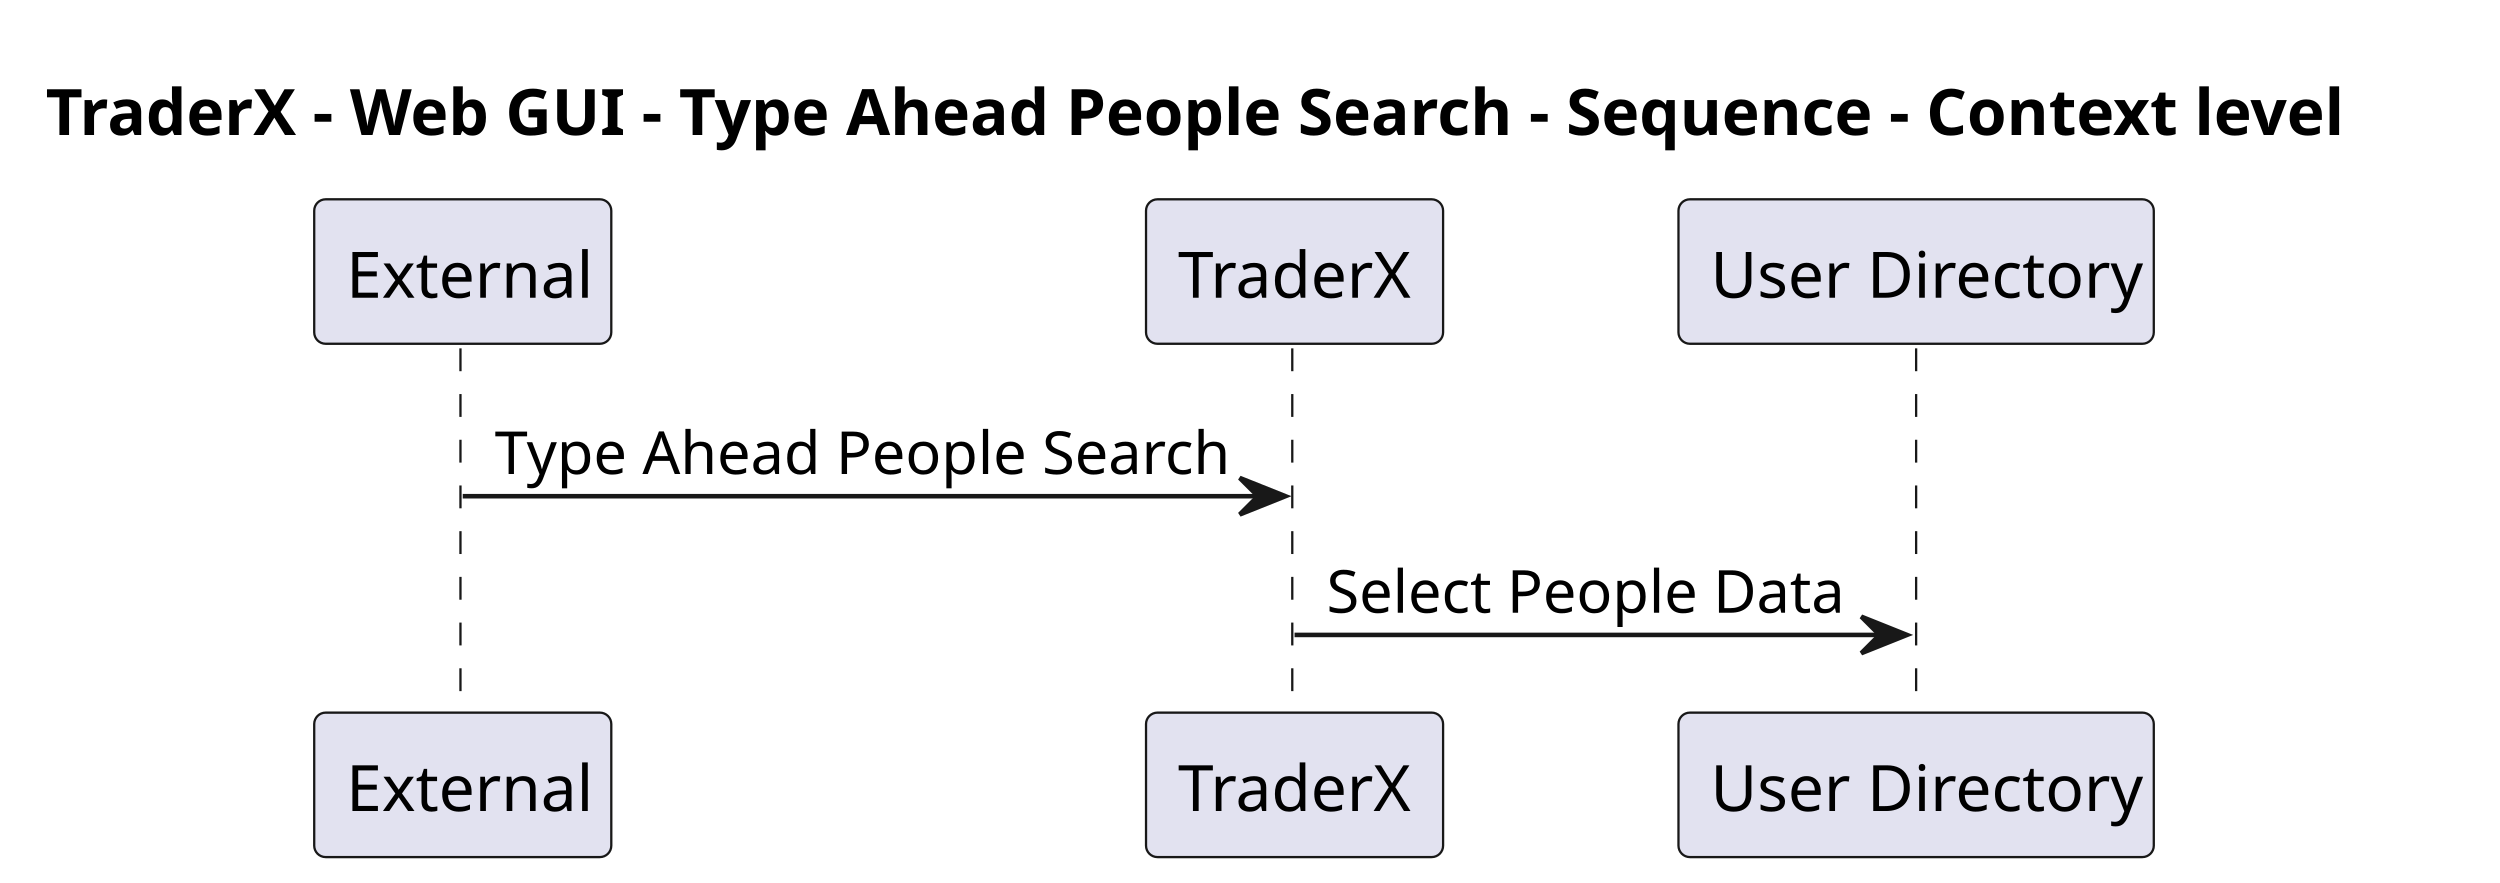
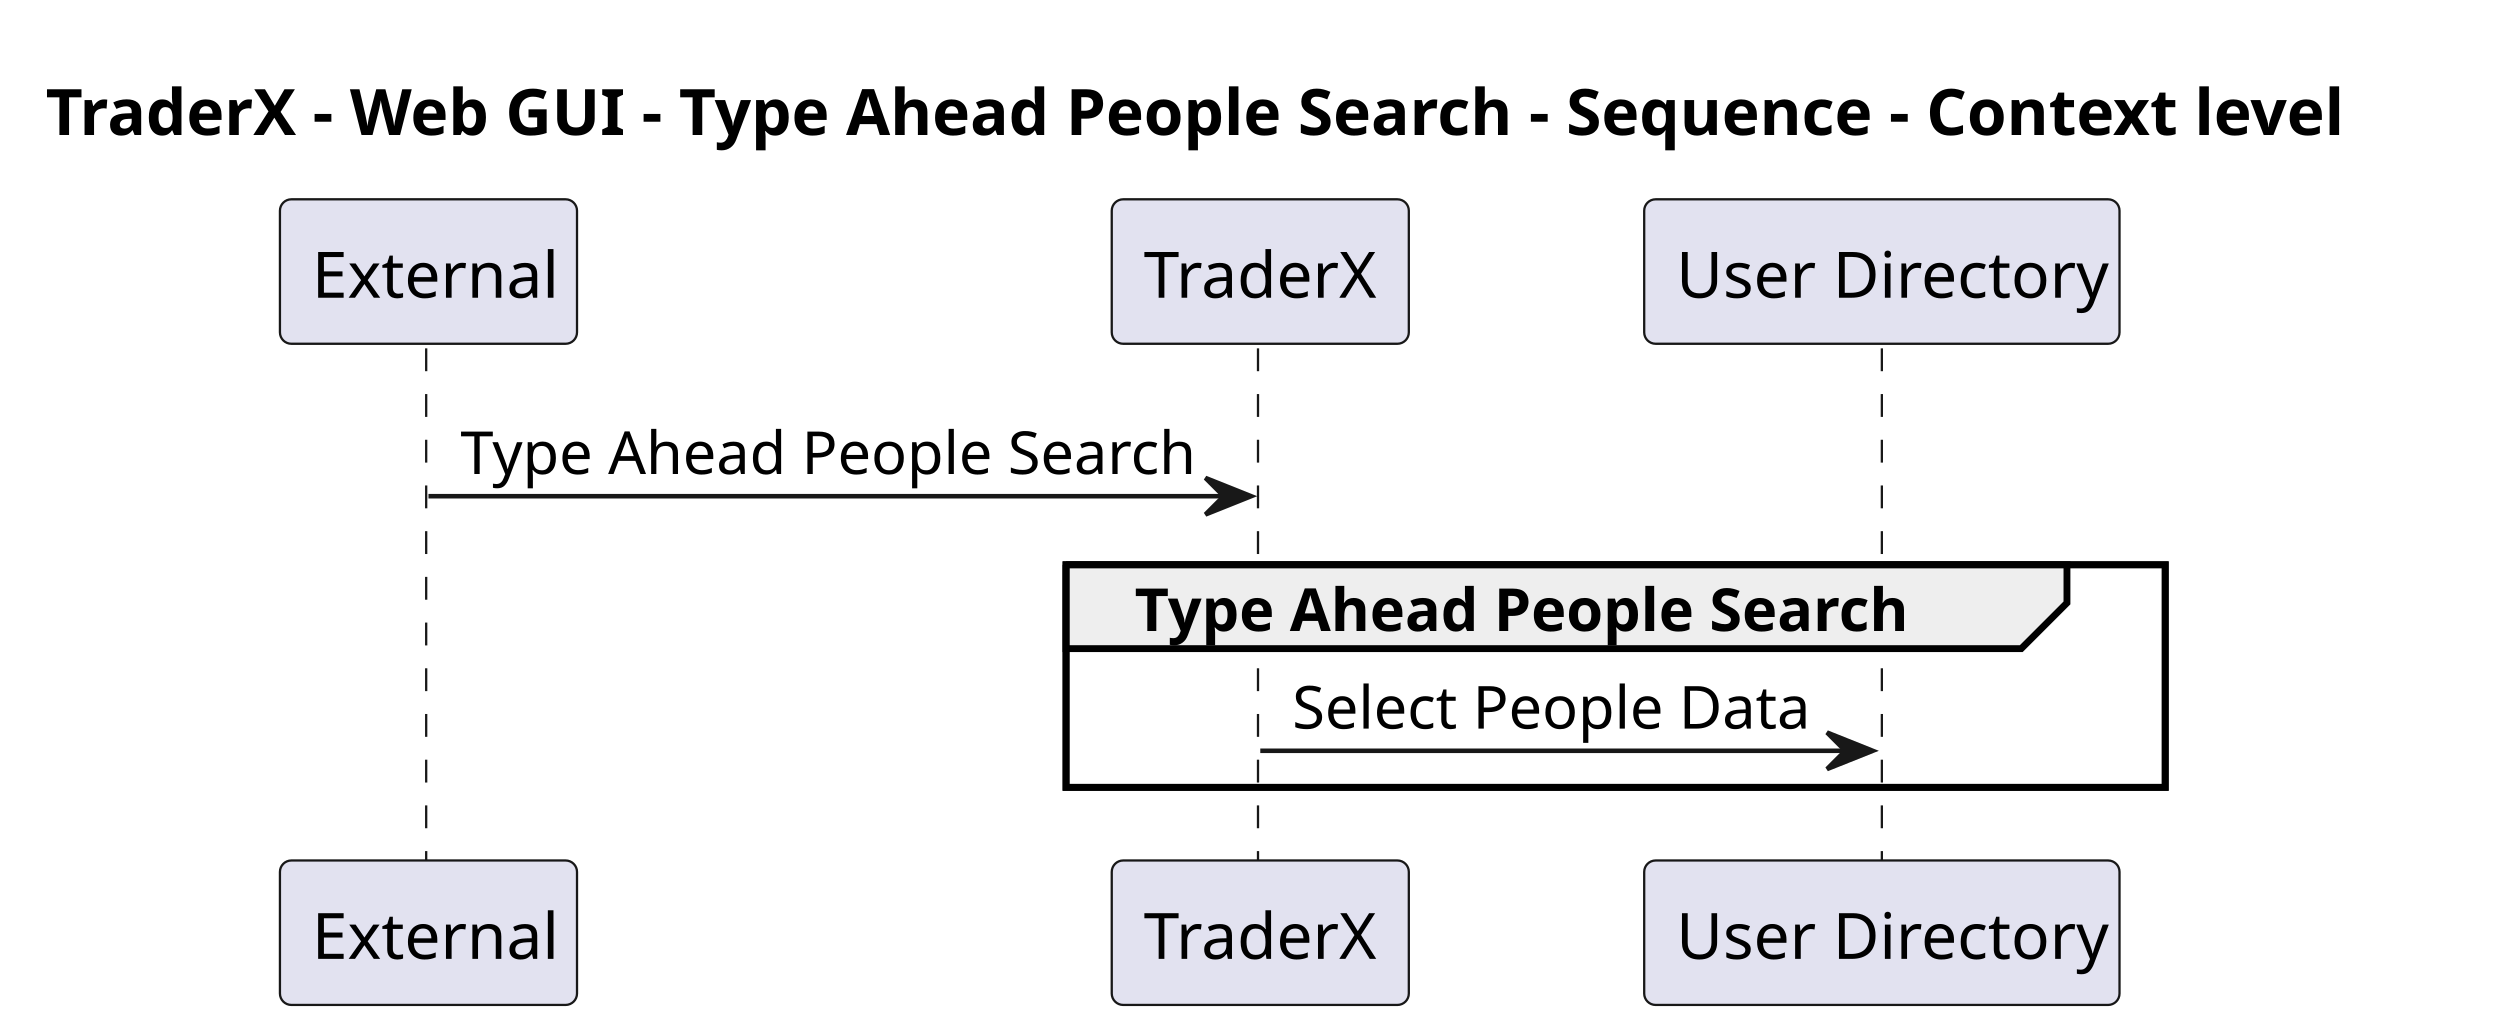
- <svg xmlns="http://www.w3.org/2000/svg" contentStyleType="text/css" height="193px" preserveAspectRatio="none" style="width:547px;height:193px;background:#FFFFFF;" version="1.1" viewBox="0 0 547 193" width="547px" zoomAndPan="magnify">
+ <svg xmlns="http://www.w3.org/2000/svg" contentStyleType="text/css" height="225px" preserveAspectRatio="none" style="width:547px;height:225px;background:#FFFFFF;" version="1.1" viewBox="0 0 547 225" width="547px" zoomAndPan="magnify">
  <defs />
  <g>
    <text fill="#000000" font-family="sans-serif" font-size="14" font-weight="bold" lengthAdjust="spacing" textLength="519" x="10" y="29.533">TraderX - Web GUI - Type Ahead People Search - Sequence - Context level</text>
-     <line style="stroke:#181818;stroke-width:0.5;stroke-dasharray:5.0,5.0;" x1="100.75" x2="100.75" y1="76.219" y2="156.922" />
-     <line style="stroke:#181818;stroke-width:0.5;stroke-dasharray:5.0,5.0;" x1="282.75" x2="282.75" y1="76.219" y2="156.922" />
-     <line style="stroke:#181818;stroke-width:0.5;stroke-dasharray:5.0,5.0;" x1="419.25" x2="419.25" y1="76.219" y2="156.922" />
-     <rect fill="#E2E2F0" height="31.609" rx="2.5" ry="2.5" style="stroke:#181818;stroke-width:0.5;" width="65" x="68.75" y="43.609" />
-     <text fill="#000000" font-family="sans-serif" font-size="14" lengthAdjust="spacing" textLength="51" x="75.75" y="65.143">External</text>
-     <rect fill="#E2E2F0" height="31.609" rx="2.5" ry="2.5" style="stroke:#181818;stroke-width:0.5;" width="65" x="68.75" y="155.922" />
-     <text fill="#000000" font-family="sans-serif" font-size="14" lengthAdjust="spacing" textLength="51" x="75.75" y="177.455">External</text>
-     <rect fill="#E2E2F0" height="31.609" rx="2.5" ry="2.5" style="stroke:#181818;stroke-width:0.5;" width="65" x="250.75" y="43.609" />
-     <text fill="#000000" font-family="sans-serif" font-size="14" lengthAdjust="spacing" textLength="51" x="257.75" y="65.143">TraderX</text>
-     <rect fill="#E2E2F0" height="31.609" rx="2.5" ry="2.5" style="stroke:#181818;stroke-width:0.5;" width="65" x="250.75" y="155.922" />
-     <text fill="#000000" font-family="sans-serif" font-size="14" lengthAdjust="spacing" textLength="51" x="257.75" y="177.455">TraderX</text>
-     <rect fill="#E2E2F0" height="31.609" rx="2.5" ry="2.5" style="stroke:#181818;stroke-width:0.5;" width="104" x="367.25" y="43.609" />
-     <text fill="#000000" font-family="sans-serif" font-size="14" lengthAdjust="spacing" textLength="90" x="374.25" y="65.143">User Directory</text>
-     <rect fill="#E2E2F0" height="31.609" rx="2.5" ry="2.5" style="stroke:#181818;stroke-width:0.5;" width="104" x="367.25" y="155.922" />
-     <text fill="#000000" font-family="sans-serif" font-size="14" lengthAdjust="spacing" textLength="90" x="374.25" y="177.455">User Directory</text>
-     <polygon fill="#181818" points="271.25,104.57,281.25,108.57,271.25,112.57,275.25,108.57" style="stroke:#181818;stroke-width:1.0;" />
-     <line style="stroke:#181818;stroke-width:1.0;" x1="101.25" x2="277.25" y1="108.57" y2="108.57" />
-     <text fill="#000000" font-family="sans-serif" font-size="13" lengthAdjust="spacing" textLength="158" x="108.25" y="103.714">Type Ahead People Search</text>
-     <polygon fill="#181818" points="407.25,134.922,417.25,138.922,407.25,142.922,411.25,138.922" style="stroke:#181818;stroke-width:1.0;" />
-     <line style="stroke:#181818;stroke-width:1.0;" x1="283.25" x2="413.25" y1="138.922" y2="138.922" />
-     <text fill="#000000" font-family="sans-serif" font-size="13" lengthAdjust="spacing" textLength="112" x="290.25" y="134.065">Select People Data</text>
+     <rect fill="none" height="48.703" style="stroke:#000000;stroke-width:1.5;" width="240.5" x="233.25" y="123.57" />
+     <line style="stroke:#181818;stroke-width:0.5;stroke-dasharray:5.0,5.0;" x1="93.25" x2="93.25" y1="76.219" y2="189.273" />
+     <line style="stroke:#181818;stroke-width:0.5;stroke-dasharray:5.0,5.0;" x1="275.25" x2="275.25" y1="76.219" y2="189.273" />
+     <line style="stroke:#181818;stroke-width:0.5;stroke-dasharray:5.0,5.0;" x1="411.75" x2="411.75" y1="76.219" y2="189.273" />
+     <rect fill="#E2E2F0" height="31.609" rx="2.5" ry="2.5" style="stroke:#181818;stroke-width:0.5;" width="65" x="61.25" y="43.609" />
+     <text fill="#000000" font-family="sans-serif" font-size="14" lengthAdjust="spacing" textLength="51" x="68.25" y="65.143">External</text>
+     <rect fill="#E2E2F0" height="31.609" rx="2.5" ry="2.5" style="stroke:#181818;stroke-width:0.5;" width="65" x="61.25" y="188.273" />
+     <text fill="#000000" font-family="sans-serif" font-size="14" lengthAdjust="spacing" textLength="51" x="68.25" y="209.807">External</text>
+     <rect fill="#E2E2F0" height="31.609" rx="2.5" ry="2.5" style="stroke:#181818;stroke-width:0.5;" width="65" x="243.25" y="43.609" />
+     <text fill="#000000" font-family="sans-serif" font-size="14" lengthAdjust="spacing" textLength="51" x="250.25" y="65.143">TraderX</text>
+     <rect fill="#E2E2F0" height="31.609" rx="2.5" ry="2.5" style="stroke:#181818;stroke-width:0.5;" width="65" x="243.25" y="188.273" />
+     <text fill="#000000" font-family="sans-serif" font-size="14" lengthAdjust="spacing" textLength="51" x="250.25" y="209.807">TraderX</text>
+     <rect fill="#E2E2F0" height="31.609" rx="2.5" ry="2.5" style="stroke:#181818;stroke-width:0.5;" width="104" x="359.75" y="43.609" />
+     <text fill="#000000" font-family="sans-serif" font-size="14" lengthAdjust="spacing" textLength="90" x="366.75" y="65.143">User Directory</text>
+     <rect fill="#E2E2F0" height="31.609" rx="2.5" ry="2.5" style="stroke:#181818;stroke-width:0.5;" width="104" x="359.75" y="188.273" />
+     <text fill="#000000" font-family="sans-serif" font-size="14" lengthAdjust="spacing" textLength="90" x="366.75" y="209.807">User Directory</text>
+     <polygon fill="#181818" points="263.75,104.57,273.75,108.57,263.75,112.57,267.75,108.57" style="stroke:#181818;stroke-width:1.0;" />
+     <line style="stroke:#181818;stroke-width:1.0;" x1="93.75" x2="269.75" y1="108.57" y2="108.57" />
+     <text fill="#000000" font-family="sans-serif" font-size="13" lengthAdjust="spacing" textLength="158" x="100.75" y="103.714">Type Ahead People Search</text>
+     <path d="M233.25,123.57 L452.25,123.57 L452.25,131.922 L442.25,141.922 L233.25,141.922 L233.25,123.57 " fill="#EEEEEE" style="stroke:#000000;stroke-width:1.5;" />
+     <rect fill="none" height="48.703" style="stroke:#000000;stroke-width:1.5;" width="240.5" x="233.25" y="123.57" />
+     <text fill="#000000" font-family="sans-serif" font-size="13" font-weight="bold" lengthAdjust="spacing" textLength="174" x="248.25" y="138.065">Type Ahead People Search</text>
+     <polygon fill="#181818" points="399.75,160.273,409.75,164.273,399.75,168.273,403.75,164.273" style="stroke:#181818;stroke-width:1.0;" />
+     <line style="stroke:#181818;stroke-width:1.0;" x1="275.75" x2="405.75" y1="164.273" y2="164.273" />
+     <text fill="#000000" font-family="sans-serif" font-size="13" lengthAdjust="spacing" textLength="112" x="282.75" y="159.417">Select People Data</text>
  </g>
</svg>
